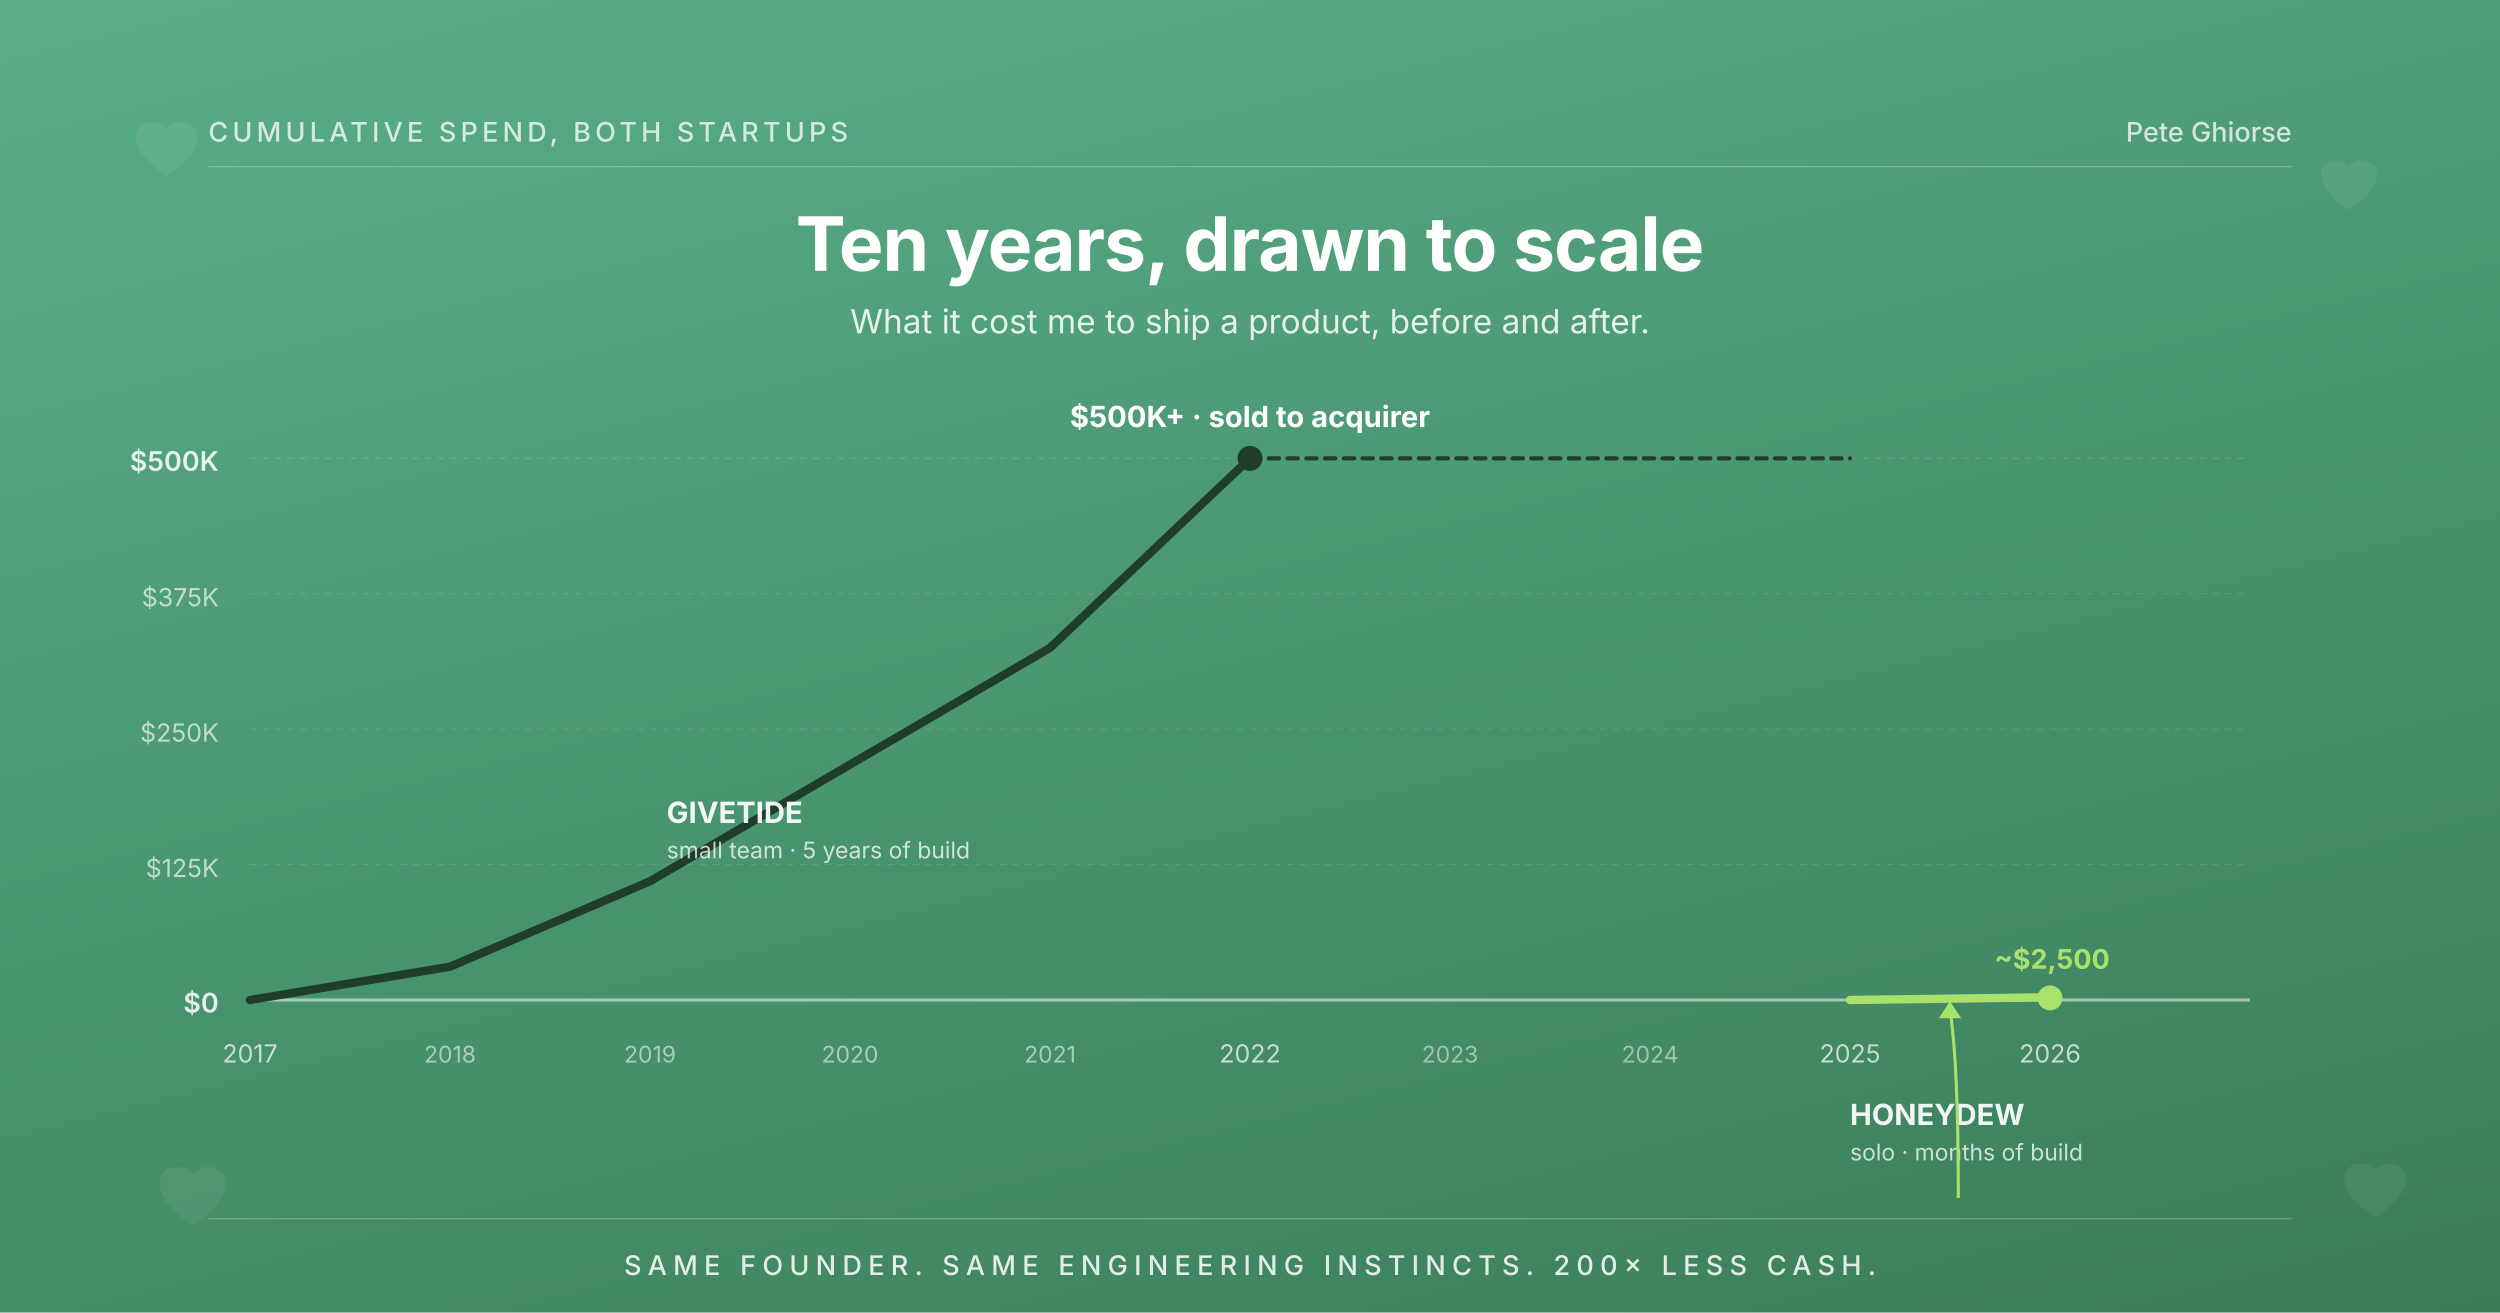
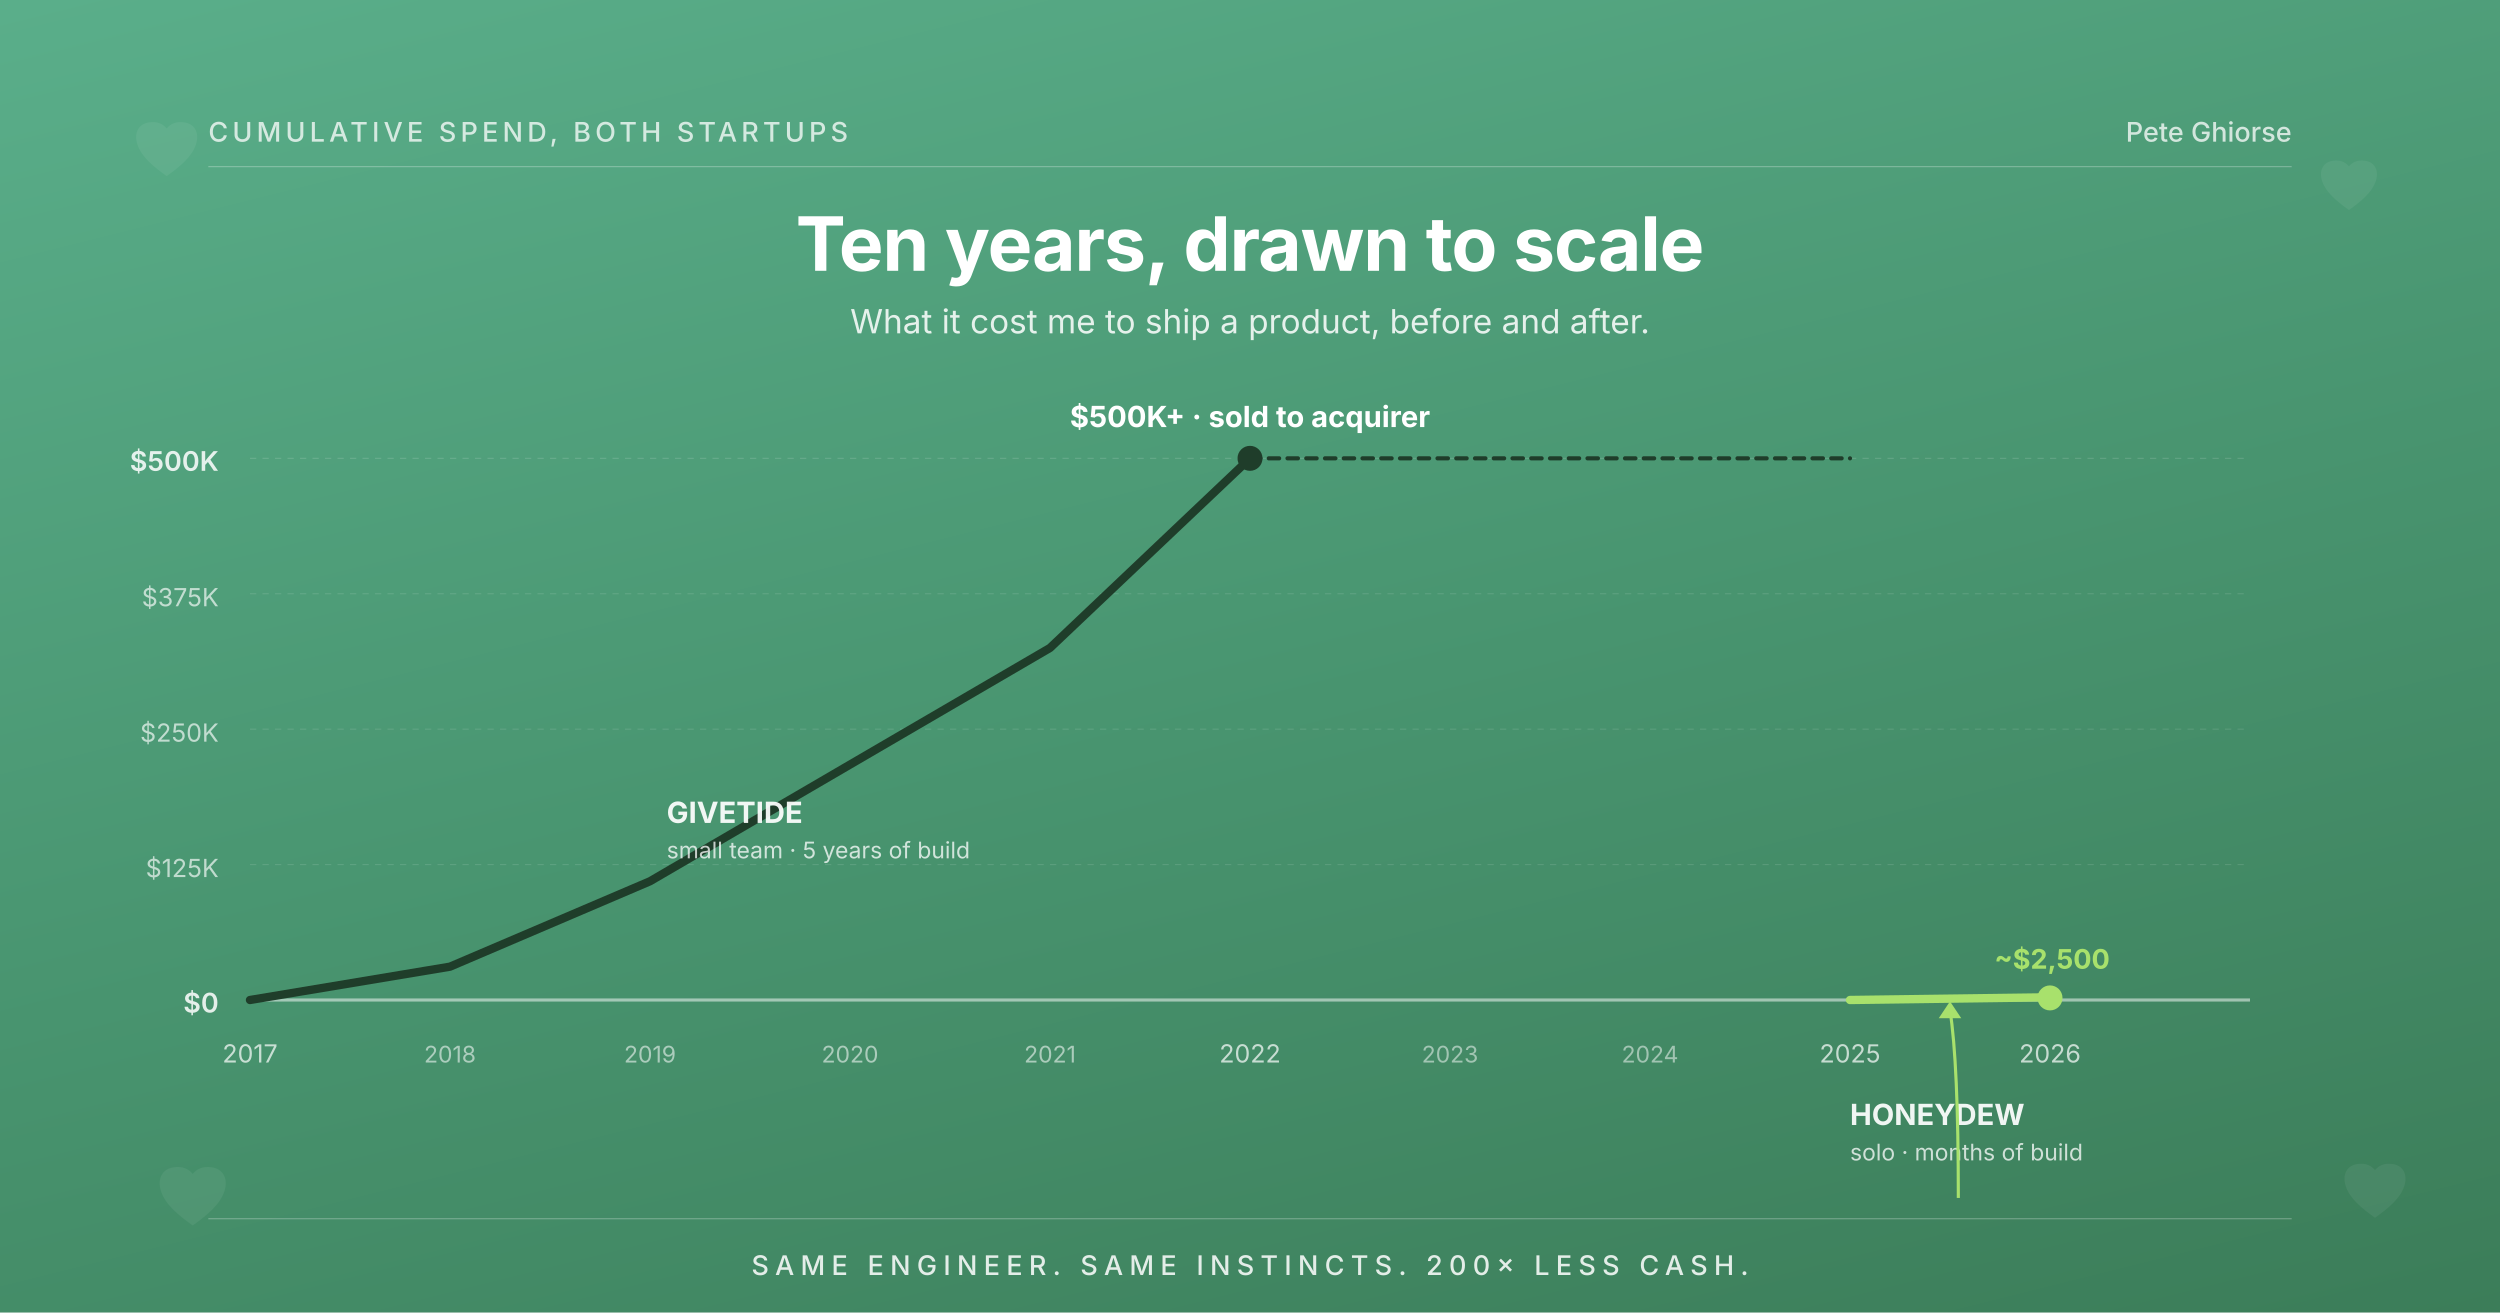
<svg xmlns="http://www.w3.org/2000/svg" viewBox="0 0 1200 630" font-family="-apple-system, BlinkMacSystemFont, 'Inter', 'Helvetica Neue', sans-serif">
  <defs>
    <linearGradient id="tlBgGrad" x1="0%" y1="0%" x2="100%" y2="100%" gradientTransform="rotate(20)">
      <stop offset="0%" stop-color="#5AAE8A" />
      <stop offset="50%" stop-color="#48946F" />
      <stop offset="100%" stop-color="#3A7A56" />
    </linearGradient>
    <symbol id="hdHeart" viewBox="0 0 512 512">
      <path d="M256 380 C 200 340, 152 300, 136 250 C 120 200, 144 165, 184 160 C 216 155, 240 165, 256 185 C 272 165, 296 155, 328 160 C 368 165, 392 200, 376 250 C 360 300, 312 340, 256 380 Z" fill="currentColor" />
    </symbol>
  </defs>
  <rect width="1200" height="630" fill="url(#tlBgGrad)" />
  <g color="rgba(255,255,255,0.06)">
    <use href="#hdHeart" x="50" y="40" width="60" height="60" />
    <use href="#hdHeart" x="1100" y="60" width="55" height="55" />
    <use href="#hdHeart" x="60" y="540" width="65" height="65" />
    <use href="#hdHeart" x="1110" y="540" width="60" height="60" />
  </g>
  <line x1="100" y1="80" x2="1100" y2="80" stroke="rgba(255,255,255,0.3)" stroke-width="0.5" />
  <text x="100" y="68" fill="rgba(255,255,255,0.75)" font-size="13" letter-spacing="2" font-weight="500">CUMULATIVE SPEND, BOTH STARTUPS</text>
  <text x="1100" y="68" text-anchor="end" fill="rgba(255,255,255,0.75)" font-size="13" font-weight="500">Pete Ghiorse</text>
  <text x="600" y="130" text-anchor="middle" fill="#FFFFFF" font-size="36" font-weight="700" letter-spacing="-0.5">Ten years, drawn to scale</text>
  <text x="600" y="160" text-anchor="middle" fill="rgba(255,255,255,0.85)" font-size="16">What it cost me to ship a product, before and after.</text>
  <text x="105" y="226" text-anchor="end" fill="rgba(255,255,255,0.85)" font-size="13" font-weight="600">$500K</text>
  <line x1="120" y1="220" x2="1080" y2="220" stroke="rgba(255,255,255,0.15)" stroke-width="0.5" stroke-dasharray="3,3" />
  <text x="105" y="291" text-anchor="end" fill="rgba(255,255,255,0.65)" font-size="12">$375K</text>
  <line x1="120" y1="285" x2="1080" y2="285" stroke="rgba(255,255,255,0.12)" stroke-width="0.5" stroke-dasharray="3,3" />
  <text x="105" y="356" text-anchor="end" fill="rgba(255,255,255,0.65)" font-size="12">$250K</text>
  <line x1="120" y1="350" x2="1080" y2="350" stroke="rgba(255,255,255,0.12)" stroke-width="0.5" stroke-dasharray="3,3" />
  <text x="105" y="421" text-anchor="end" fill="rgba(255,255,255,0.65)" font-size="12">$125K</text>
  <line x1="120" y1="415" x2="1080" y2="415" stroke="rgba(255,255,255,0.12)" stroke-width="0.5" stroke-dasharray="3,3" />
  <text x="105" y="486" text-anchor="end" fill="rgba(255,255,255,0.85)" font-size="13" font-weight="600">$0</text>
  <line x1="120" y1="480" x2="1080" y2="480" stroke="rgba(255,255,255,0.5)" stroke-width="1.5" />
  <text x="120" y="510" text-anchor="middle" fill="rgba(255,255,255,0.7)" font-size="12">2017</text>
  <text x="216" y="510" text-anchor="middle" fill="rgba(255,255,255,0.55)" font-size="11">2018</text>
  <text x="312" y="510" text-anchor="middle" fill="rgba(255,255,255,0.55)" font-size="11">2019</text>
  <text x="408" y="510" text-anchor="middle" fill="rgba(255,255,255,0.55)" font-size="11">2020</text>
  <text x="504" y="510" text-anchor="middle" fill="rgba(255,255,255,0.55)" font-size="11">2021</text>
  <text x="600" y="510" text-anchor="middle" fill="rgba(255,255,255,0.7)" font-size="12">2022</text>
  <text x="696" y="510" text-anchor="middle" fill="rgba(255,255,255,0.5)" font-size="11">2023</text>
  <text x="792" y="510" text-anchor="middle" fill="rgba(255,255,255,0.5)" font-size="11">2024</text>
  <text x="888" y="510" text-anchor="middle" fill="rgba(255,255,255,0.7)" font-size="12">2025</text>
  <text x="984" y="510" text-anchor="middle" fill="rgba(255,255,255,0.7)" font-size="12">2026</text>
  <path d="M 120 480 L 216 464 L 312 423 L 408 367 L 504 311 L 600 220" stroke="#1F3D2A" stroke-width="4" fill="none" stroke-linejoin="round" stroke-linecap="round" />
  <line x1="600" y1="220" x2="888" y2="220" stroke="#1F3D2A" stroke-width="2" stroke-dasharray="5,4" stroke-linecap="round" />
  <circle cx="600" cy="220" r="6" fill="#1F3D2A" />
  <text x="600" y="205" text-anchor="middle" fill="#FFFFFF" font-size="14" font-weight="700">$500K+ · sold to acquirer</text>
  <text x="320" y="395" fill="rgba(255,255,255,0.92)" font-size="14" font-weight="700">GIVETIDE</text>
  <text x="320" y="412" fill="rgba(255,255,255,0.75)" font-size="11">small team · 5 years of build</text>
  <path d="M 888 480 L 984 478.7" stroke="#A8E16C" stroke-width="4" fill="none" stroke-linecap="round" />
  <circle cx="984" cy="479" r="6" fill="#A8E16C" />
  <text x="985" y="465" text-anchor="middle" fill="#A8E16C" font-size="13" font-weight="700">~$2,500</text>
  <text x="888" y="540" fill="rgba(255,255,255,0.92)" font-size="14" font-weight="700">HONEYDEW</text>
  <text x="888" y="557" fill="rgba(255,255,255,0.75)" font-size="11">solo · months of build</text>
  <g stroke="#A8E16C" stroke-width="1.5" fill="none">
    <path d="M 940 575 Q 940 510 936 485" />
    <polygon points="932,488 936,482 940,488" fill="#A8E16C" />
  </g>
  <line x1="100" y1="585" x2="1100" y2="585" stroke="rgba(255,255,255,0.3)" stroke-width="0.5" />
-   <text x="600" y="612" text-anchor="middle" fill="rgba(255,255,255,0.85)" font-size="13" letter-spacing="3" font-weight="500">SAME FOUNDER. SAME ENGINEERING INSTINCTS. 200× LESS CASH.</text>
+   <text x="600" y="612" text-anchor="middle" fill="rgba(255,255,255,0.85)" font-size="13" letter-spacing="3" font-weight="500">SAME ENGINEER. SAME INSTINCTS. 200× LESS CASH.</text>
</svg>
